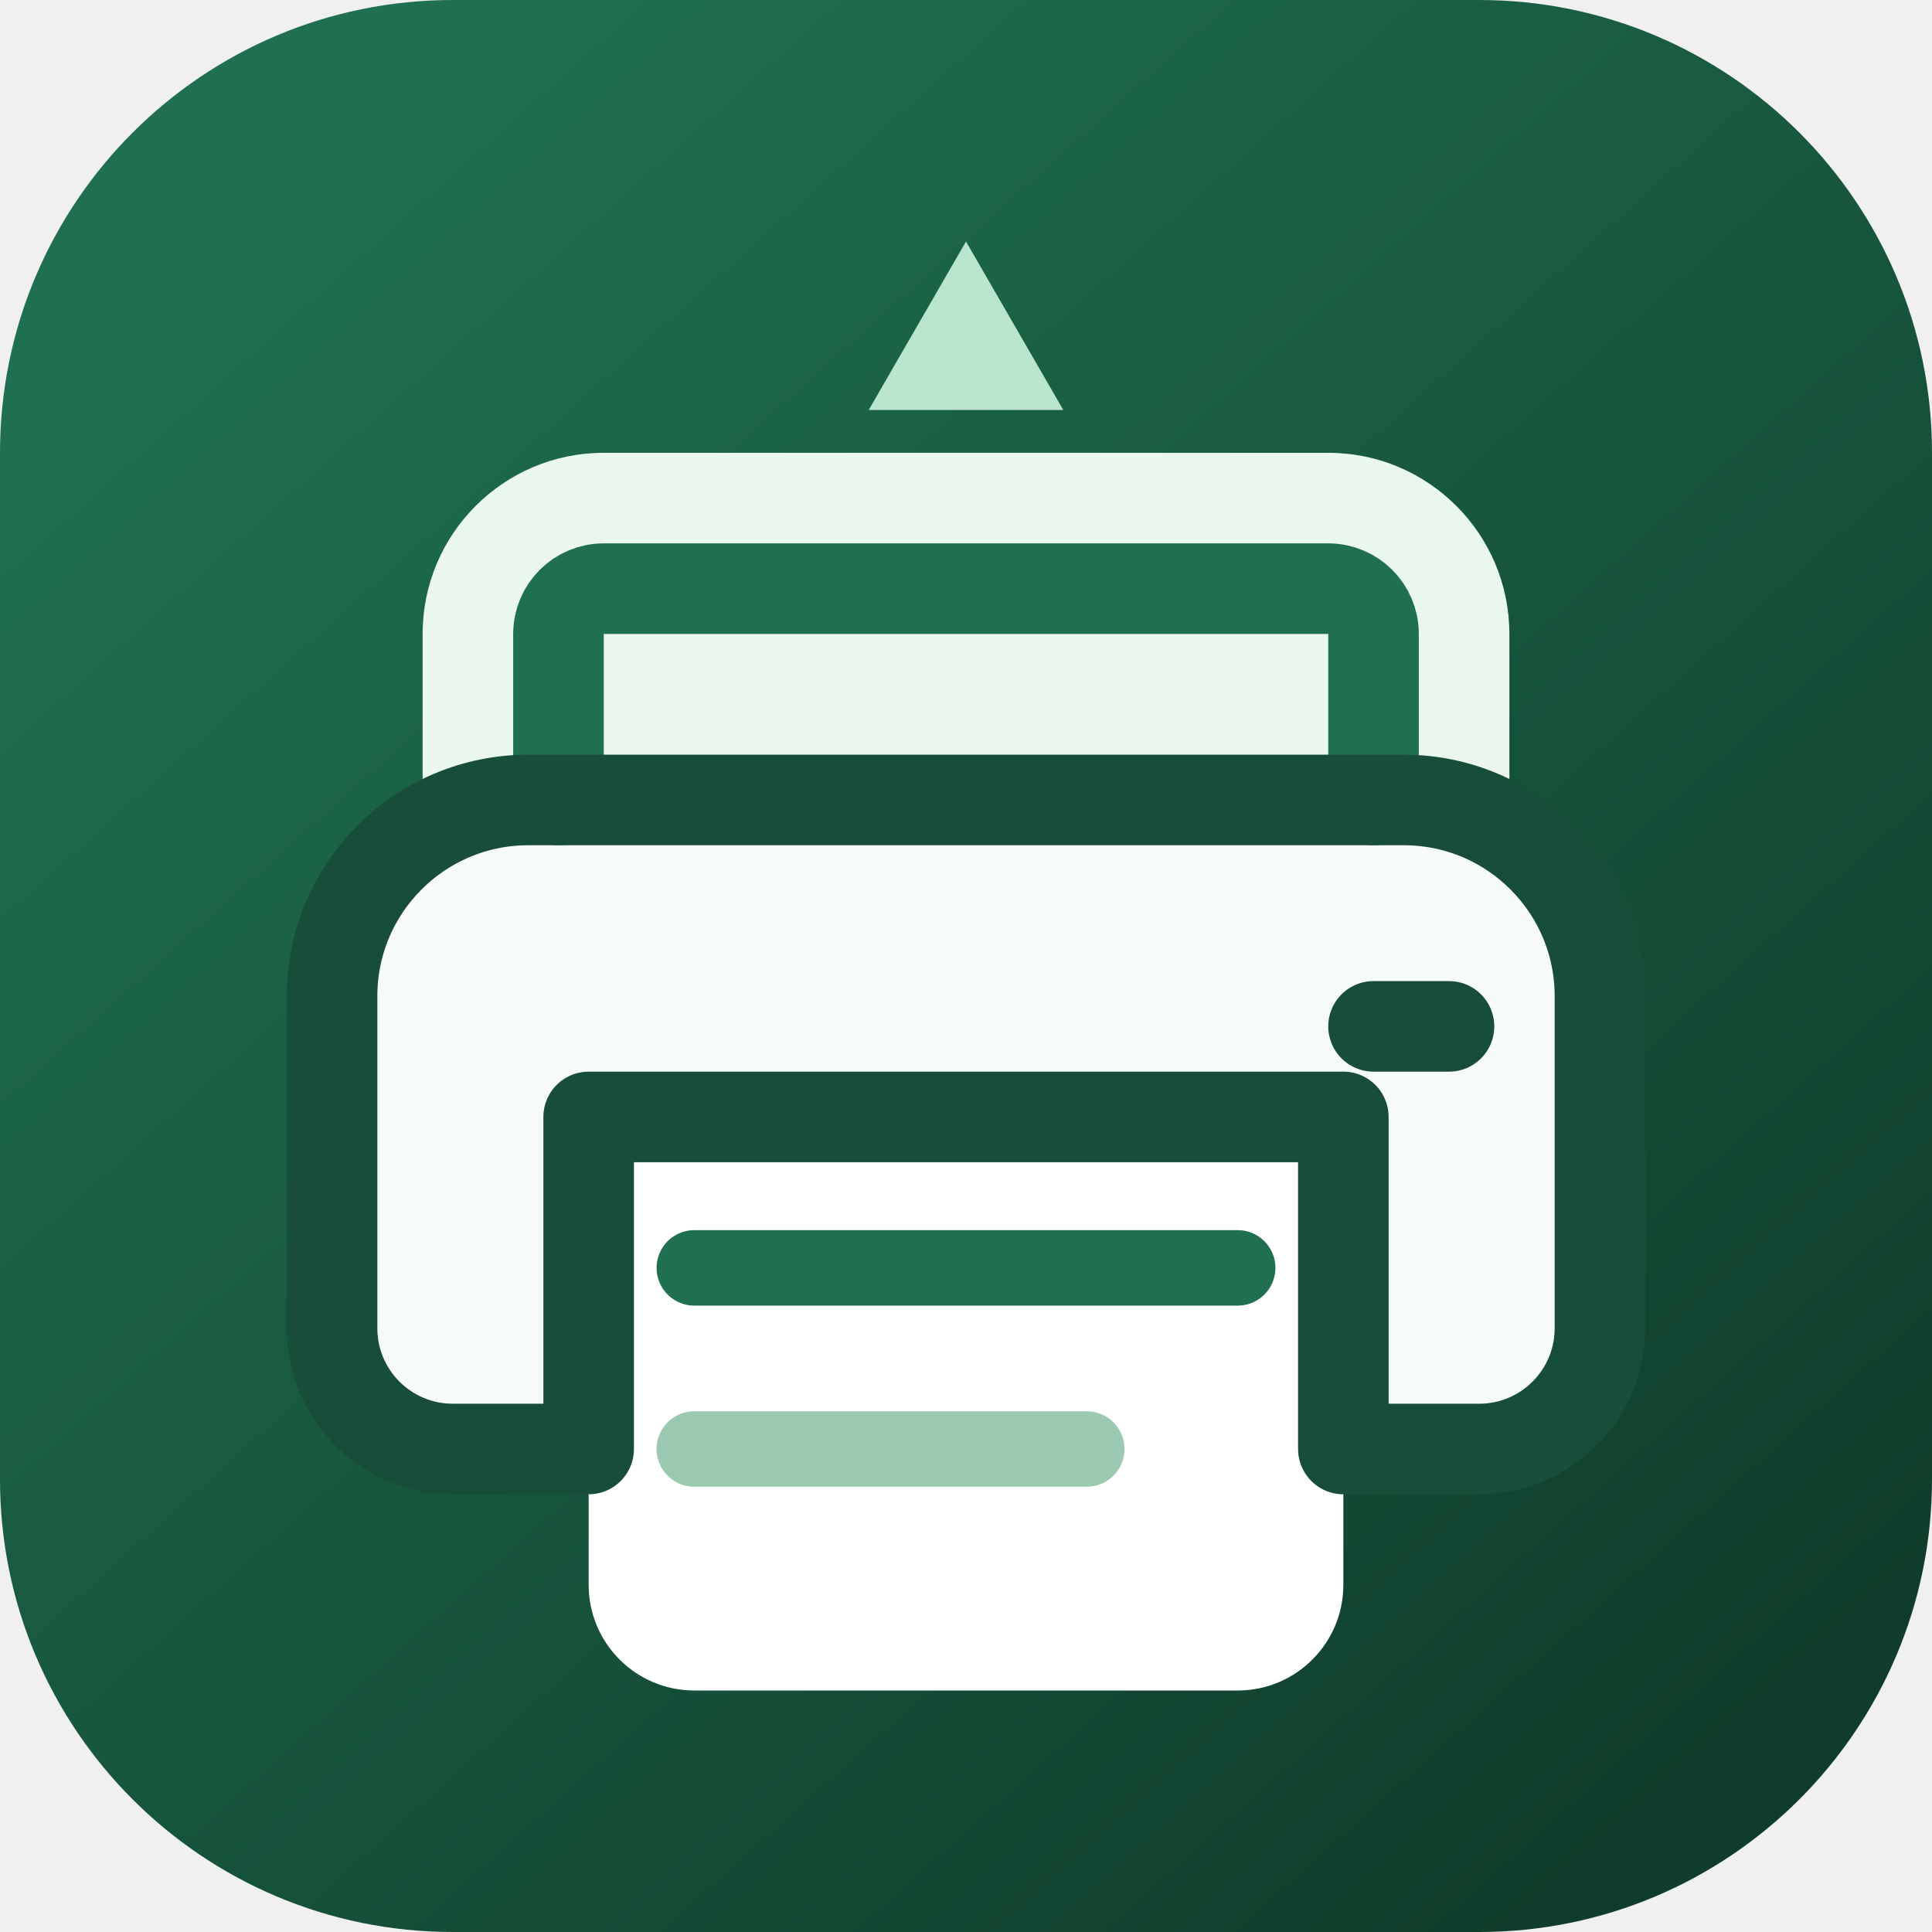
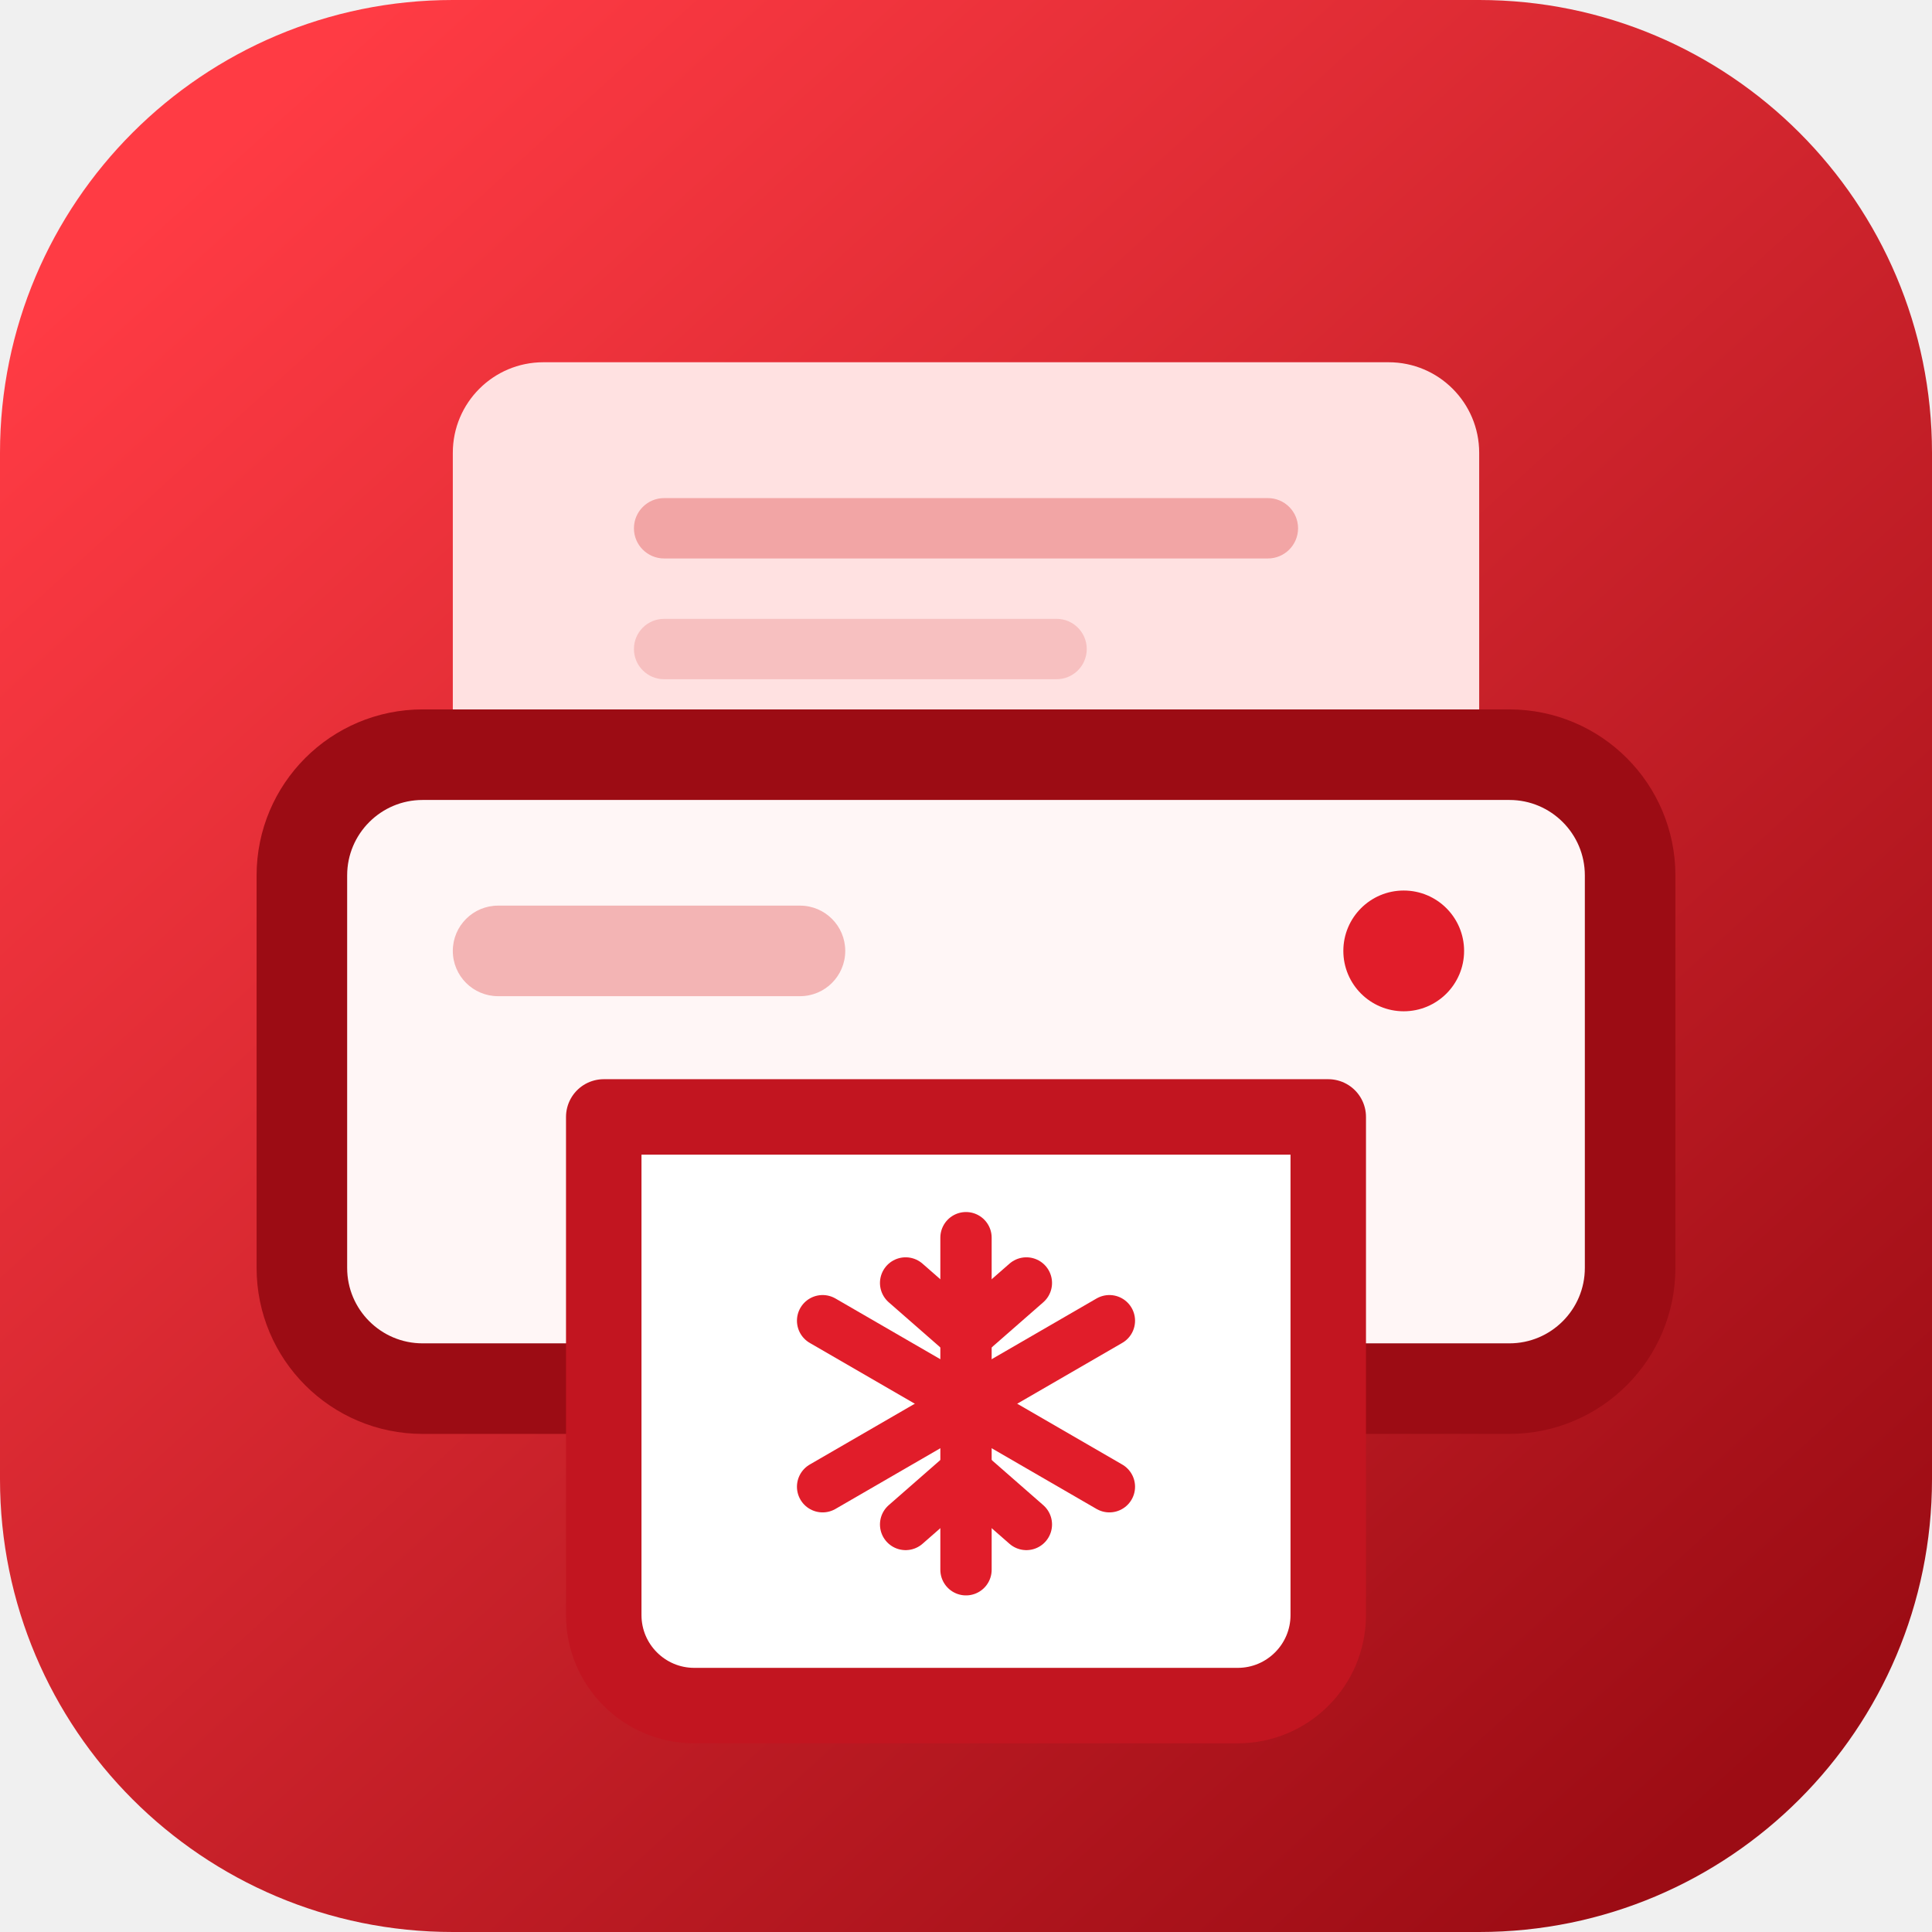
<svg xmlns="http://www.w3.org/2000/svg" width="128" height="128" viewBox="0 0 128 128" fill="none" role="img" aria-label="PrinterFrigo">
  <rect width="128" height="128" rx="30" fill="url(#bg)" />
-   <path d="M28 42C28 35.373 33.373 30 40 30H88C94.627 30 100 35.373 100 42V57H28V42Z" fill="#E9F7EF" />
-   <path d="M35 53H93C100.18 53 106 58.82 106 66V88C106 92.418 102.418 96 98 96H30C25.582 96 22 92.418 22 88V66C22 58.82 27.82 53 35 53Z" fill="#F7FBF8" />
-   <path d="M39 74H89V105C89 108.866 85.866 112 82 112H46C42.134 112 39 108.866 39 105V74Z" fill="#FFFFFF" />
-   <path d="M46 84H82" stroke="#1F6F50" stroke-width="5" stroke-linecap="round" />
-   <path d="M46 96H72" stroke="#9BC9B1" stroke-width="5" stroke-linecap="round" />
-   <path d="M37 53V42C37 40.343 38.343 39 40 39H88C89.657 39 91 40.343 91 42V53" stroke="#1F6F50" stroke-width="6" stroke-linecap="round" />
-   <path d="M35 53H93C100.18 53 106 58.82 106 66V88C106 92.418 102.418 96 98 96H89V74H39V96H30C25.582 96 22 92.418 22 88V66C22 58.82 27.82 53 35 53Z" stroke="#184D39" stroke-width="6" stroke-linejoin="round" />
-   <path d="M91 68H96" stroke="#184D39" stroke-width="6" stroke-linecap="round" />
-   <path d="M64 16L70.447 27.163H57.553L64 16Z" fill="#B9E5CC" />
+   <path d="M30 30C30 26.686 32.686 24 36 24H92C95.314 24 98 26.686 98 30V52H30V30Z" fill="#FFE1E1" />
+   <rect x="42" y="33" width="44" height="4" rx="2" fill="#F2A5A5" />
+   <rect x="42" y="41" width="30" height="4" rx="2" fill="#F7C0C0" />
+   <path d="M28 50H100C104.418 50 108 53.582 108 58V84C108 88.418 104.418 92 100 92H28C23.582 92 20 88.418 20 84V58C20 53.582 23.582 50 28 50Z" fill="#FFF6F6" />
+   <path d="M28 50H100C104.418 50 108 53.582 108 58V84C108 88.418 104.418 92 100 92H28C23.582 92 20 88.418 20 84V58C20 53.582 23.582 50 28 50Z" stroke="#9C0C14" stroke-width="6" stroke-linejoin="round" />
+   <circle cx="93" cy="63" r="4" fill="#E11D2A" />
+   <rect x="30" y="60" width="26" height="6" rx="3" fill="#F3B4B4" />
+   <path d="M40 74H88V107C88 110.314 85.314 113 82 113H46C42.686 113 40 110.314 40 107V74Z" fill="#FFFFFF" />
+   <path d="M40 74H88V107C88 110.314 85.314 113 82 113H46C42.686 113 40 110.314 40 107V74Z" stroke="#C21520" stroke-width="5" stroke-linejoin="round" />
+   <g stroke="#E11D2A" stroke-width="3.4" stroke-linecap="round">
+     <path d="M64 82V104" />
+     <path d="M54.5 87.5L73.5 98.5" />
+     <path d="M73.5 87.5L54.5 98.5" />
+     <path d="M60 85L64 88.5L68 85" />
+     <path d="M60 101L64 97.5L68 101" />
+   </g>
  <defs>
-     <linearGradient id="bg" x1="18" y1="13" x2="112" y2="118" gradientUnits="userSpaceOnUse">
-       <stop stop-color="#1F6F50" />
-       <stop offset="1" stop-color="#103D2B" />
+     <linearGradient id="bg" x1="14" y1="10" x2="114" y2="120" gradientUnits="userSpaceOnUse">
+       <stop stop-color="#FF3B44" />
+       <stop offset="1" stop-color="#9C0C14" />
    </linearGradient>
  </defs>
</svg>
